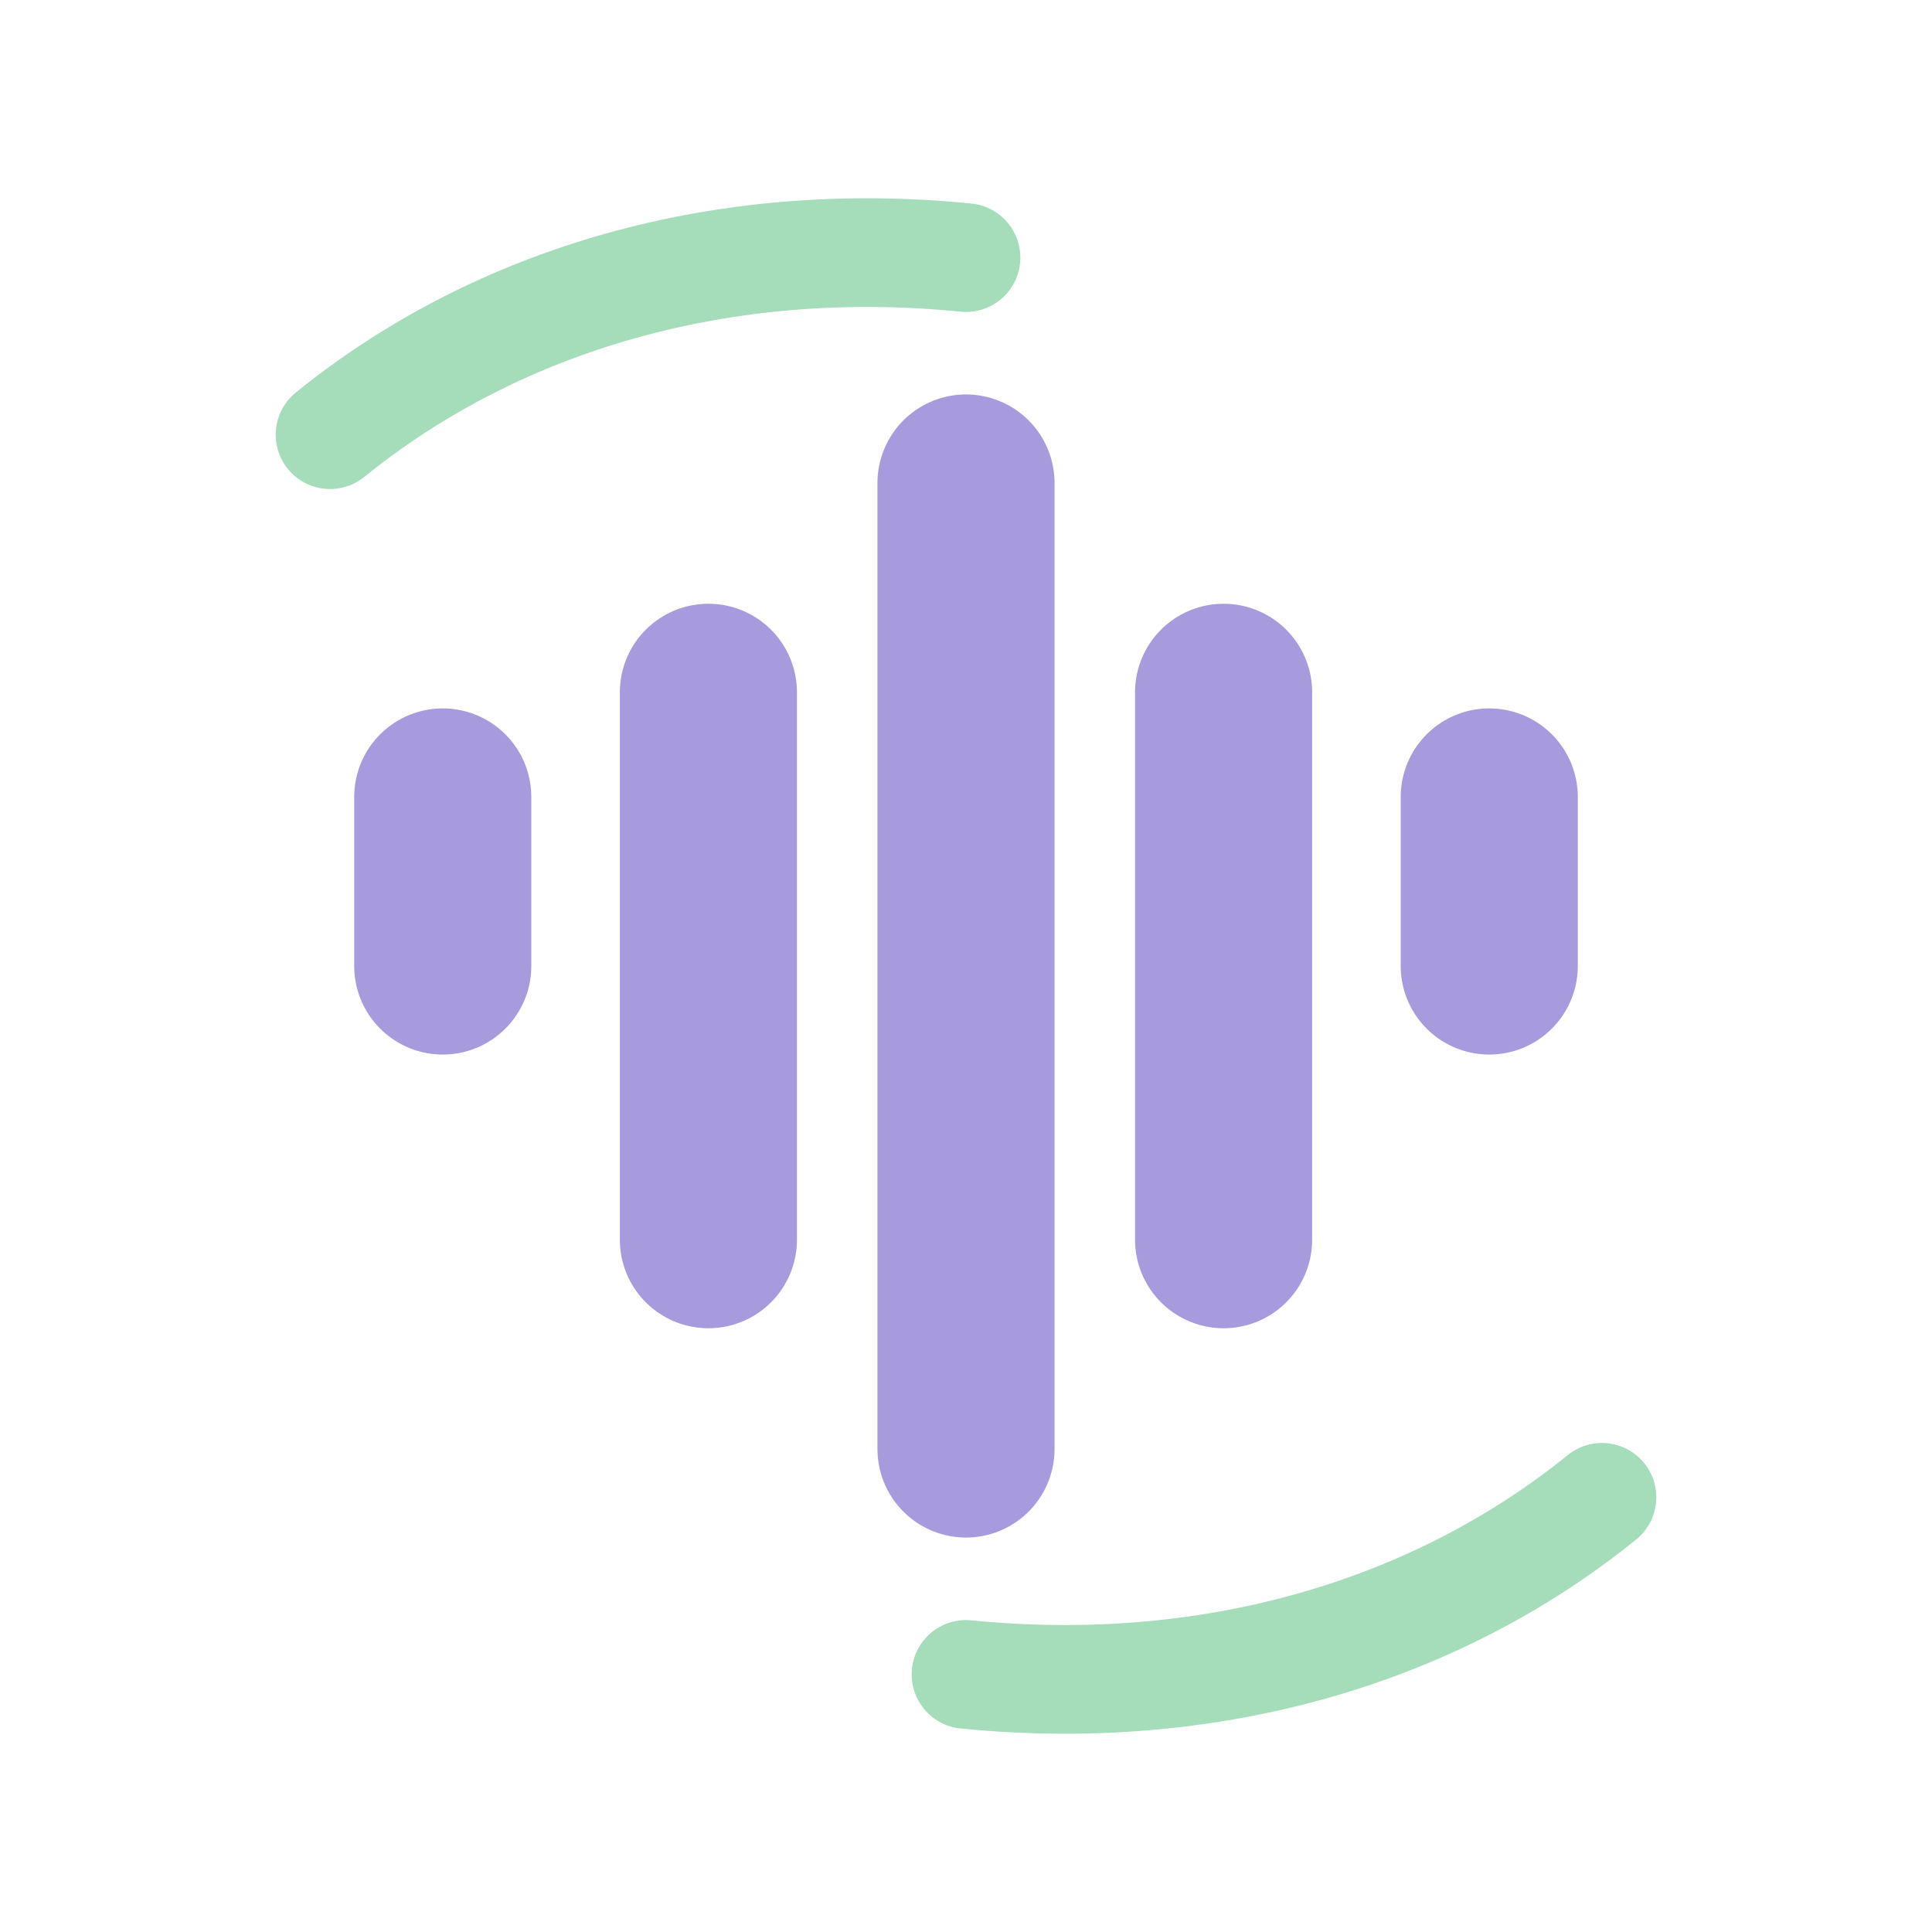
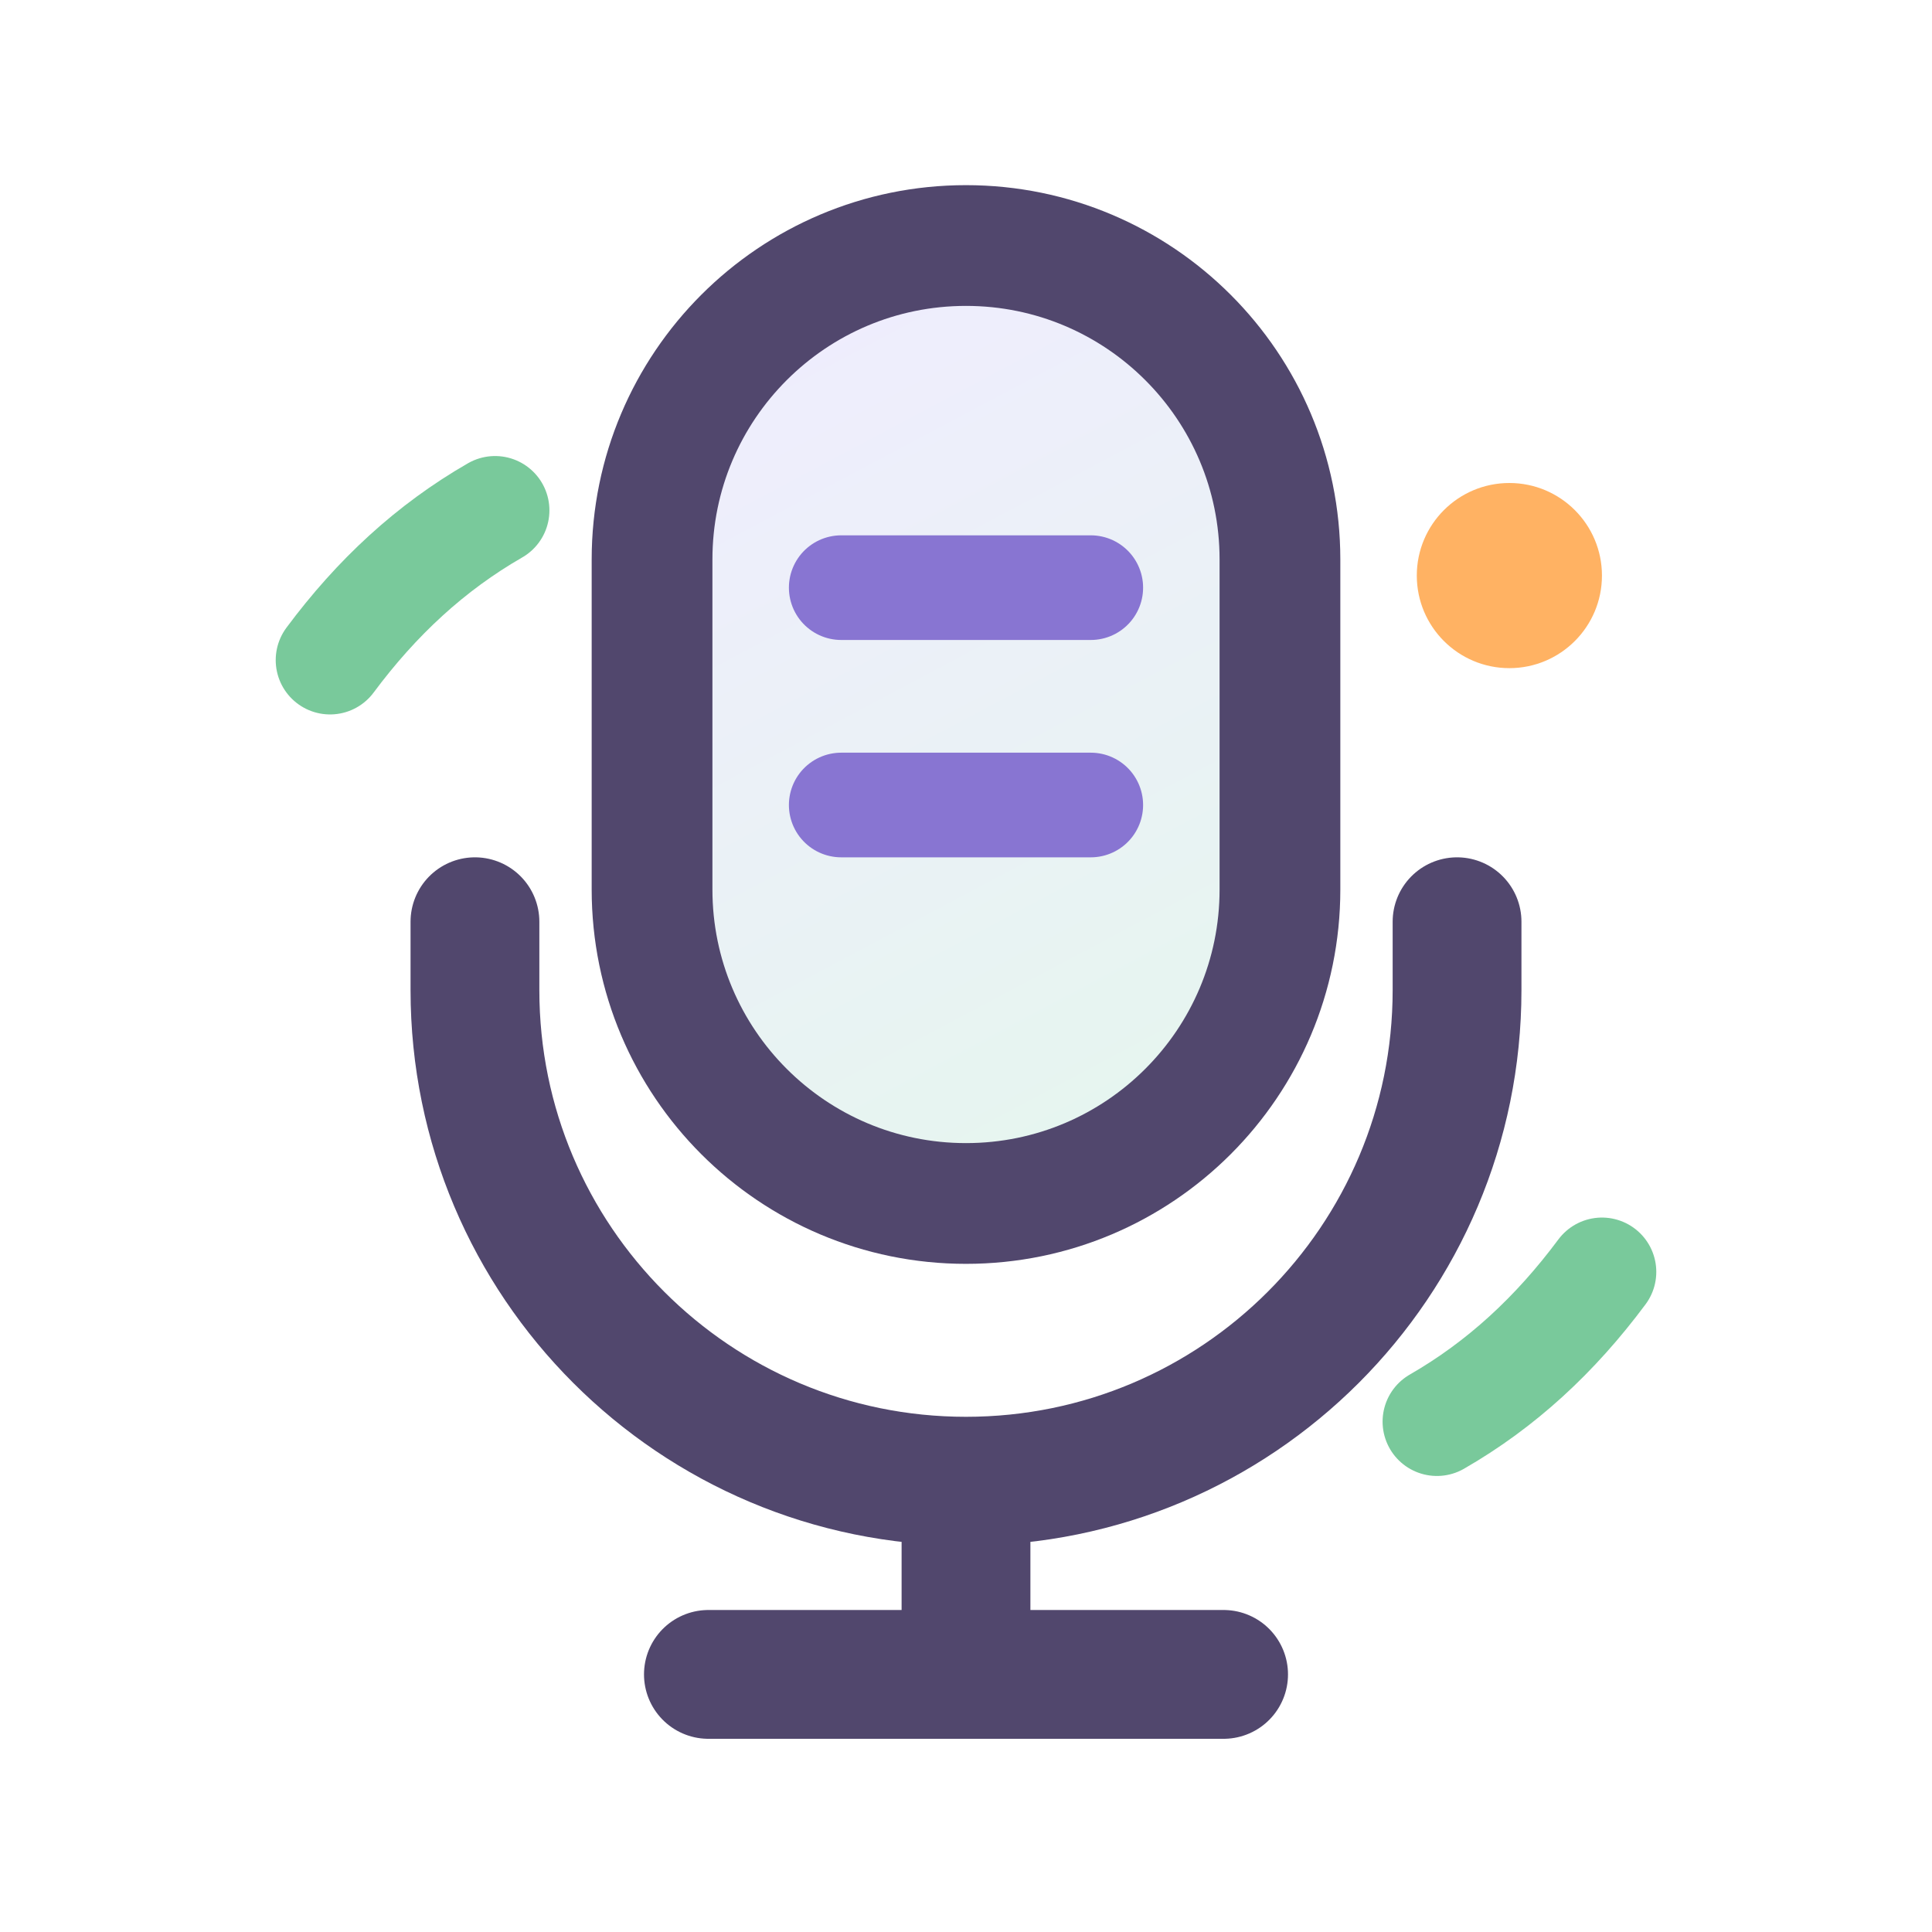
<svg xmlns="http://www.w3.org/2000/svg" viewBox="0 0 24 24">
-   <path d="M5.5 12v-2.1M8.8 15.4V8.6M12 18V6M15.2 15.4V8.6M18.5 12v-2.1" fill="none" stroke="#A79ADD" stroke-width="2.2" stroke-linecap="round" />
-   <path d="M4.1 5.4c2.1-1.7 4.9-2.5 7.9-2.2M19.9 18.6c-2.1 1.7-4.9 2.5-7.9 2.2" fill="none" stroke="#91D5AB" stroke-width="1.35" stroke-linecap="round" opacity=".82" />
+   <defs>
+     <linearGradient id="mic" x1="9" y1="3" x2="15.8" y2="15.8" gradientUnits="userSpaceOnUse">
+       <stop stop-color="#F0ECFF" />
+       <stop offset="1" stop-color="#E4F7EC" />
+     </linearGradient>
+   </defs>
+   <rect x="8.1" y="3.05" width="7.8" height="11.9" rx="3.9" fill="url(#mic)" stroke="#51476D" stroke-width="1.5" />
+   <path d="M5.9 11.45v.85a6.1 6.1 0 0 0 12.2 0v-.85M12 18.4v2.4M8.8 20.8h6.4" fill="none" stroke="#51476D" stroke-width="1.6" stroke-linecap="round" />
+   <path d="M10.45 7.3h3.1M10.45 10h3.1" fill="none" stroke="#8875D2" stroke-width="1.3" stroke-linecap="round" />
+   <circle cx="18.75" cy="7.15" r="1.15" fill="#FFB263" />
+   <path d="M4.1 8.2c.58-.78 1.25-1.4 2.05-1.86M19.9 15.8c-.58.78-1.25 1.4-2.05 1.86" fill="none" stroke="#79C99B" stroke-width="1.35" stroke-linecap="round" />
</svg>
